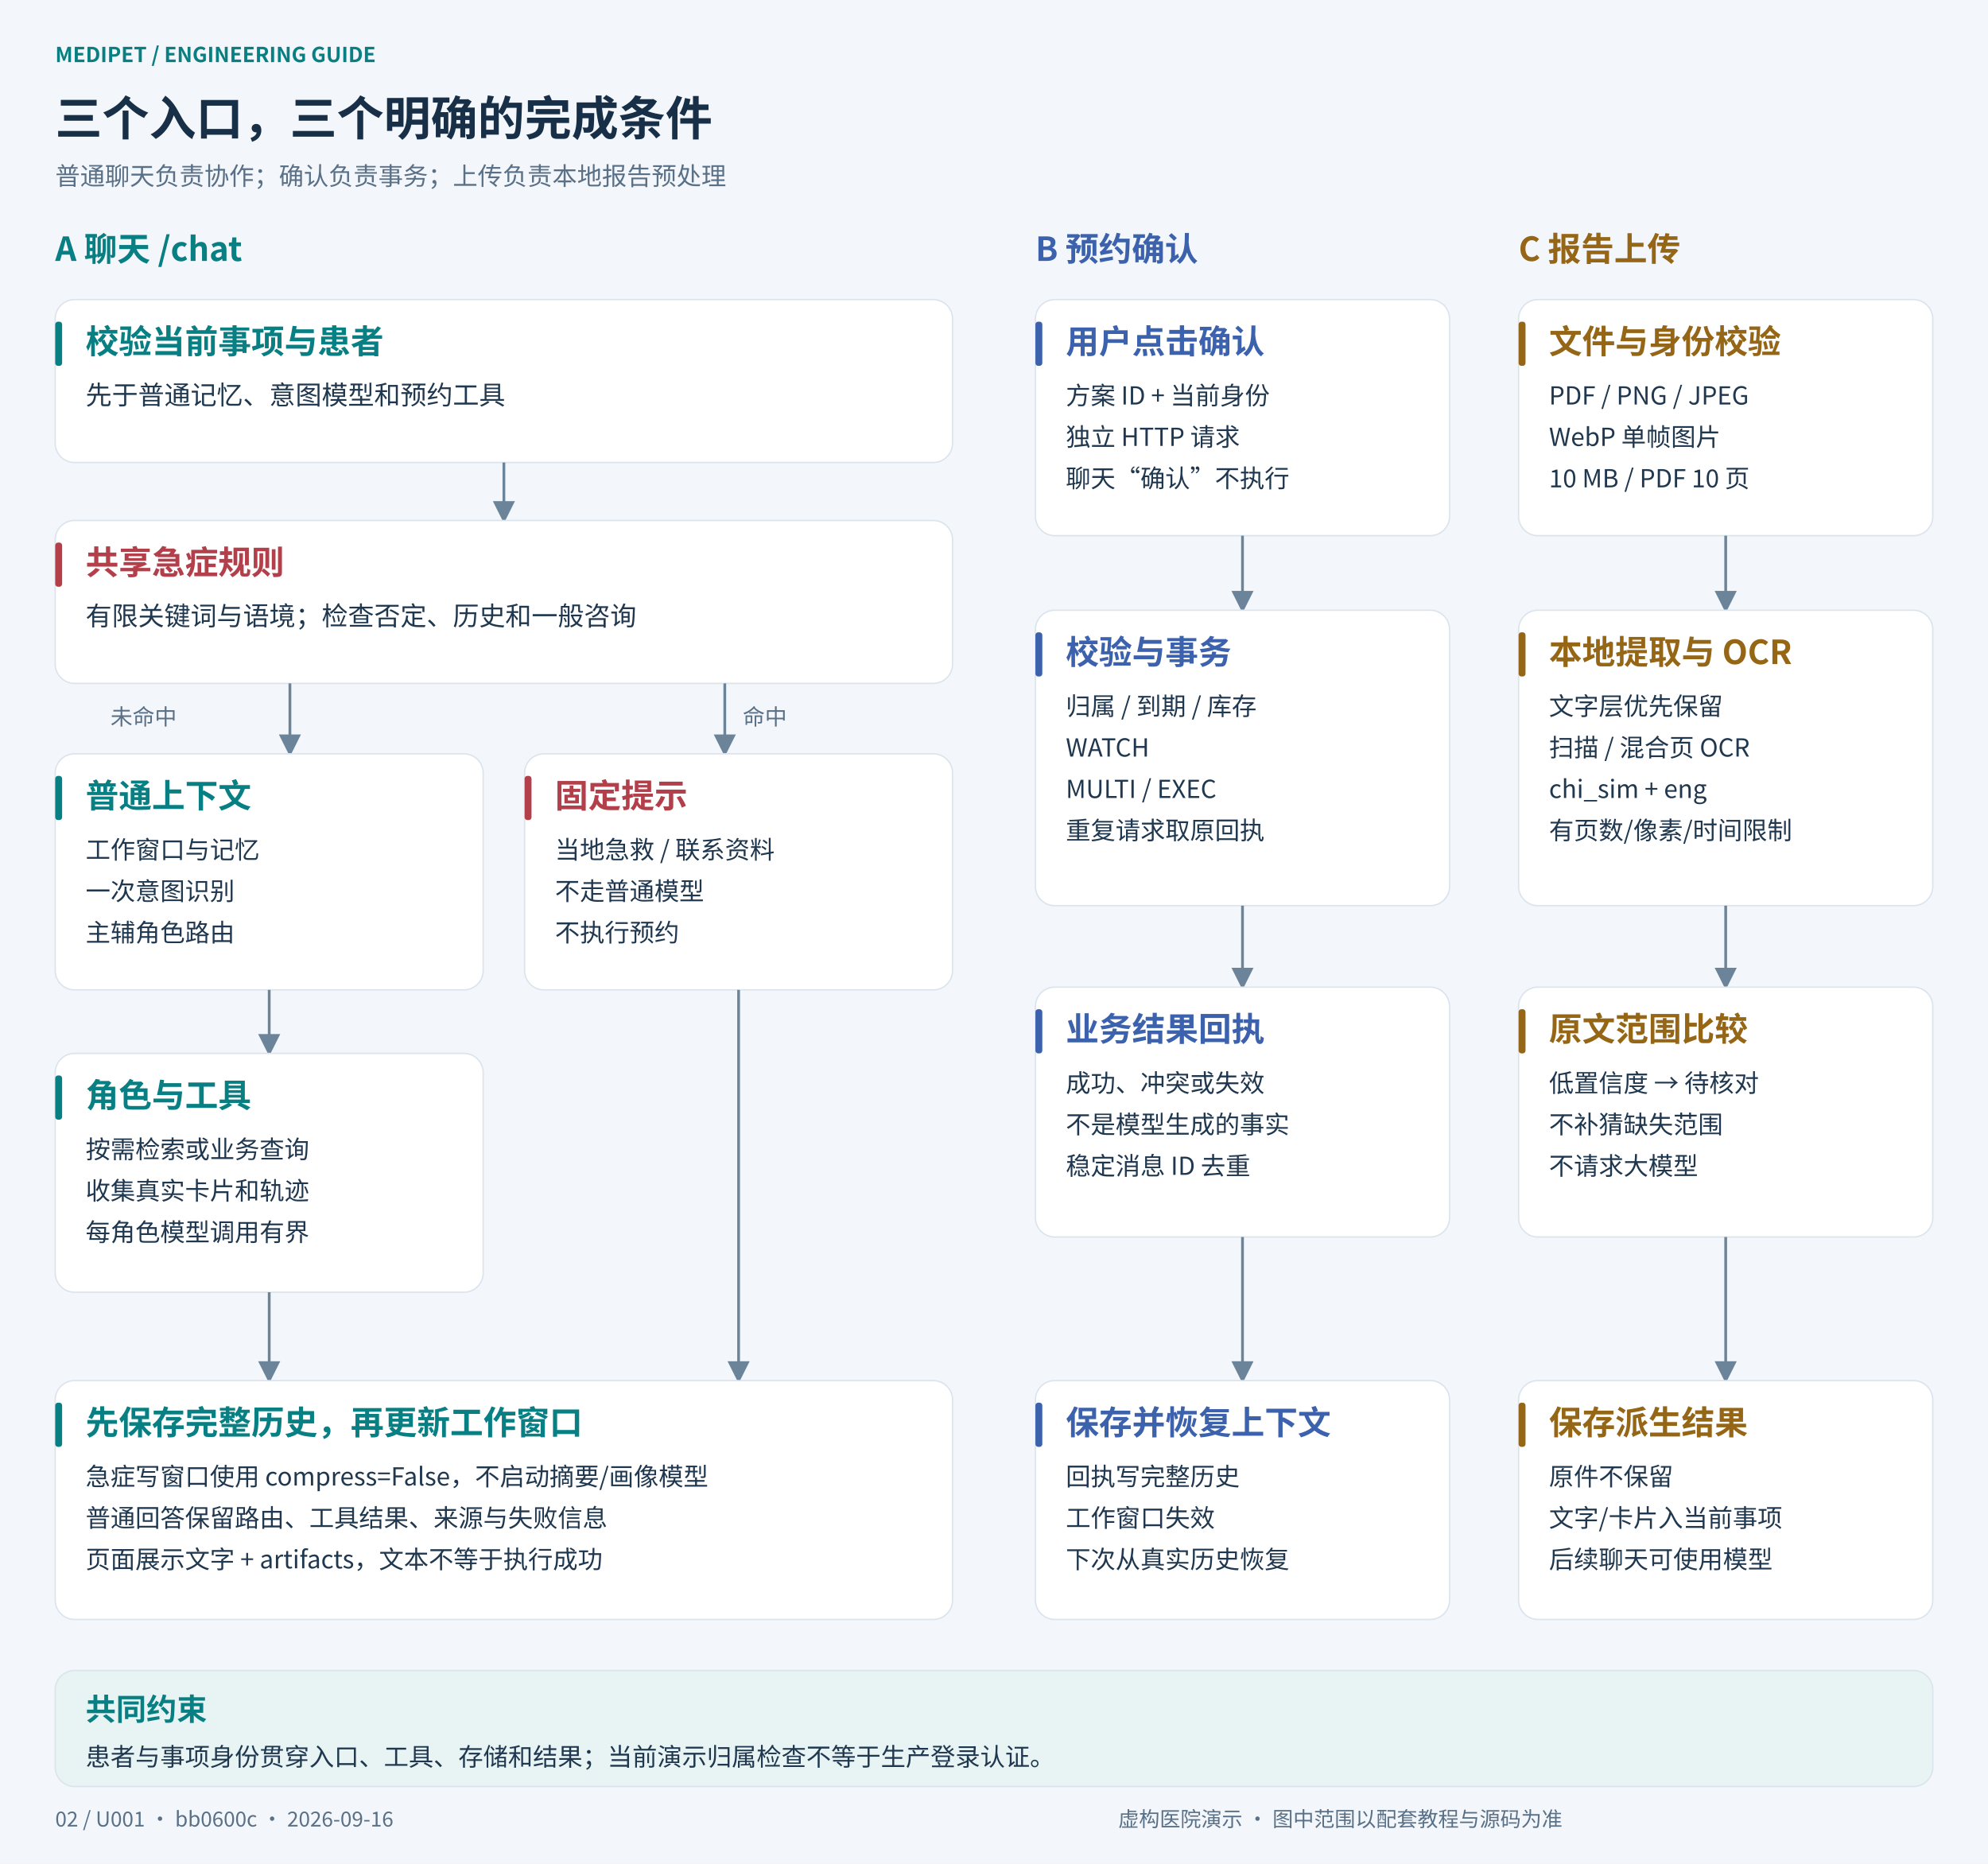
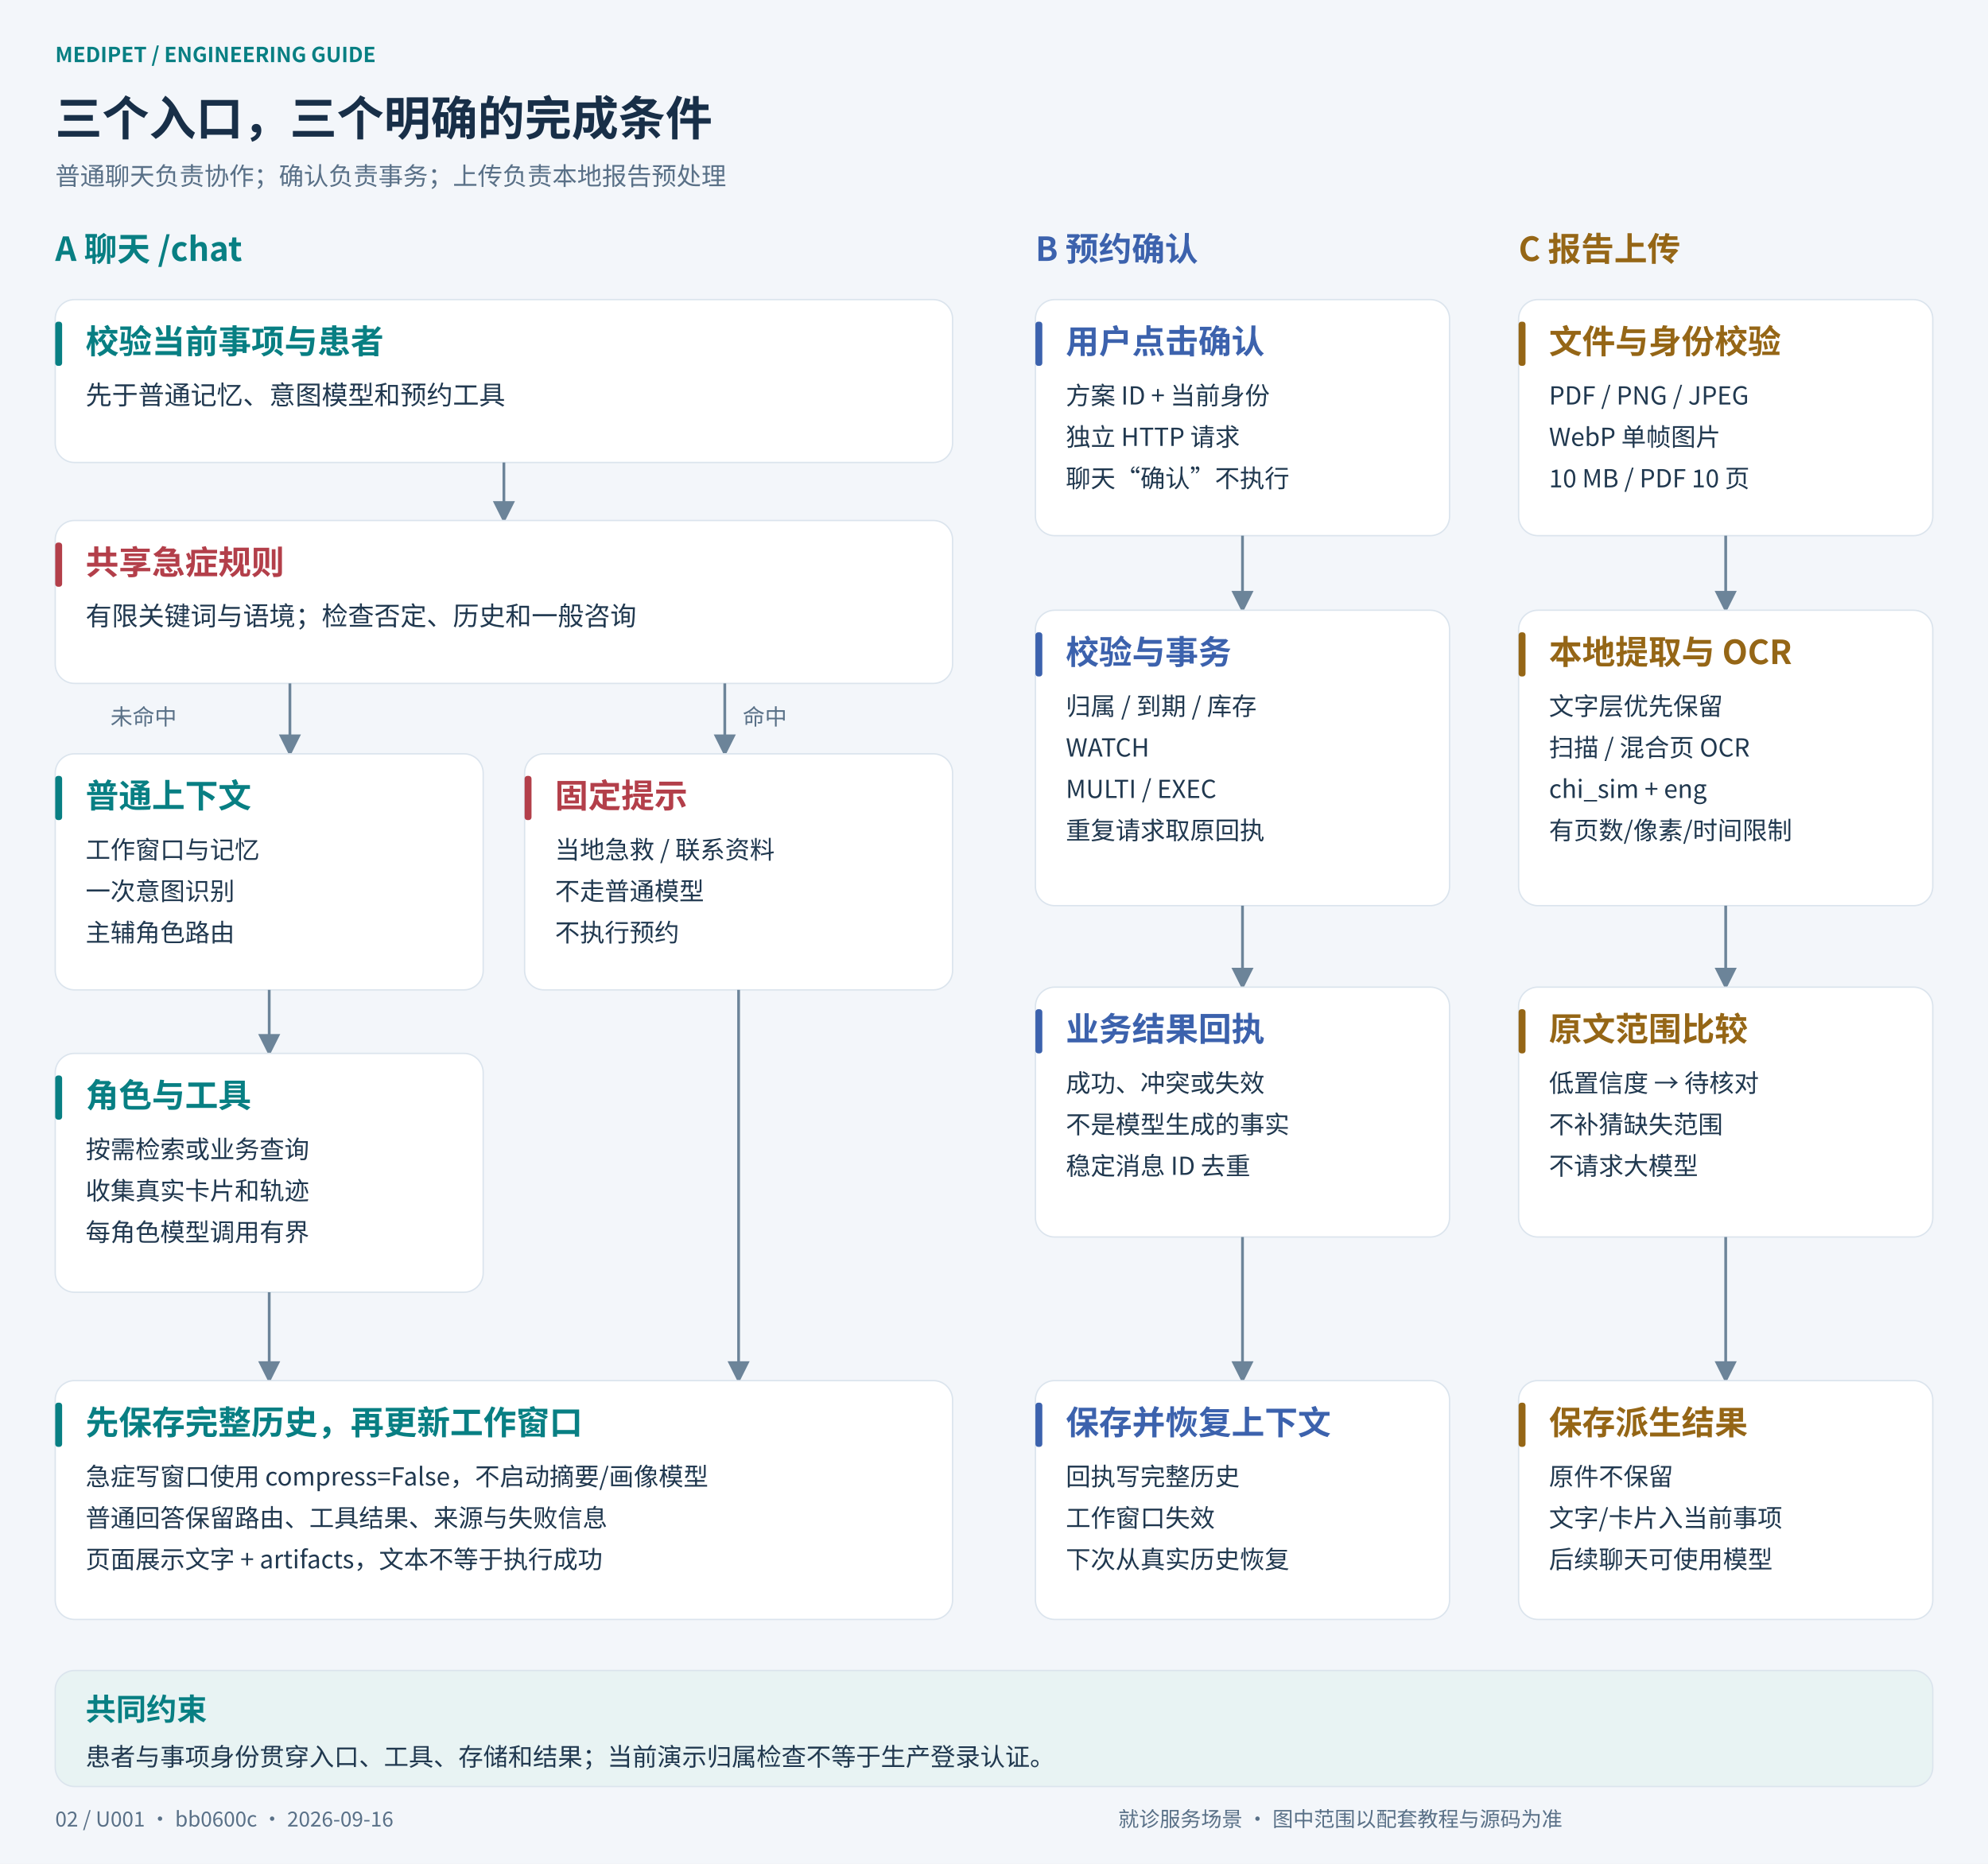
<svg xmlns="http://www.w3.org/2000/svg" width="1440" height="1350" viewBox="0 0 1440 1350" role="img" aria-labelledby="title desc">
  <defs>
    <marker id="arrow" markerWidth="8" markerHeight="8" refX="7" refY="4" orient="auto">
      <path d="M0 0L8 4L0 8Z" fill="#6c8499" />
    </marker>
  </defs>
  <rect width="1440" height="1350" fill="#f3f6fa" />
  <g font-family="Microsoft YaHei, Noto Sans CJK SC, Segoe UI, sans-serif">
    <text id="text-1" x="40" y="45" font-size="15" font-weight="700" fill="#087f83" data-max-width="1200">MEDIPET  /  ENGINEERING GUIDE</text>
    <text id="text-2" x="40" y="98" font-size="34" font-weight="700" fill="#182f48" data-max-width="1300">三个入口，三个明确的完成条件</text>
    <text id="text-3" x="40" y="134" font-size="18" font-weight="400" fill="#597087" data-max-width="1360">普通聊天负责协作；确认负责事务；上传负责本地报告预处理</text>
    <text id="text-4" x="40" y="1323" font-size="15" font-weight="400" fill="#597087" data-max-width="670">02  /  U001 · bb0600c · 2026-09-16</text>
-     <text id="text-5" x="810" y="1323" font-size="15" font-weight="400" fill="#597087" data-max-width="600">虚构医院演示  ·  图中范围以配套教程与源码为准</text>
+     <text id="text-5" x="810" y="1323" font-size="15" font-weight="400" fill="#597087" data-max-width="600">就诊服务场景  ·  图中范围以配套教程与源码为准</text>
    <text id="text-6" x="40" y="189" font-size="24" font-weight="700" fill="#087f83" data-max-width="650">A  聊天 /chat</text>
    <text id="text-7" x="750" y="189" font-size="24" font-weight="700" fill="#3c62ad" data-max-width="300">B  预约确认</text>
    <text id="text-8" x="1100" y="189" font-size="24" font-weight="700" fill="#956616" data-max-width="300">C  报告上传</text>
    <rect x="40" y="217" width="650" height="118" rx="14" fill="white" stroke="#dbe4ed" />
    <rect x="40" y="233" width="5" height="32" rx="2" fill="#087f83" />
    <text id="text-9" x="62" y="256" font-size="24" font-weight="700" fill="#087f83" data-max-width="606">校验当前事项与患者</text>
    <text id="text-10" x="62" y="293" font-size="19" font-weight="400" fill="#20384f" data-max-width="606">先于普通记忆、意图模型和预约工具</text>
    <polyline points="365,335 365,377" fill="none" stroke="#6c8499" stroke-width="2" marker-end="url(#arrow)" />
    <rect x="40" y="377" width="650" height="118" rx="14" fill="white" stroke="#dbe4ed" />
    <rect x="40" y="393" width="5" height="32" rx="2" fill="#b33f4a" />
    <text id="text-11" x="62" y="416" font-size="24" font-weight="700" fill="#b33f4a" data-max-width="606">共享急症规则</text>
    <text id="text-12" x="62" y="453" font-size="19" font-weight="400" fill="#20384f" data-max-width="606">有限关键词与语境；检查否定、历史和一般咨询</text>
    <polyline points="210,495 210,546" fill="none" stroke="#6c8499" stroke-width="2" marker-end="url(#arrow)" />
    <text id="text-13" x="80" y="525" font-size="16" font-weight="400" fill="#597087" data-max-width="750">未命中</text>
    <polyline points="525,495 525,546" fill="none" stroke="#6c8499" stroke-width="2" marker-end="url(#arrow)" />
    <text id="text-14" x="538" y="525" font-size="16" font-weight="400" fill="#597087" data-max-width="750">命中</text>
    <rect x="40" y="546" width="310" height="171" rx="14" fill="white" stroke="#dbe4ed" />
    <rect x="40" y="562" width="5" height="32" rx="2" fill="#087f83" />
    <text id="text-15" x="62" y="585" font-size="24" font-weight="700" fill="#087f83" data-max-width="266">普通上下文</text>
    <text id="text-16" x="62" y="622" font-size="18" font-weight="400" fill="#20384f" data-max-width="266">工作窗口与记忆</text>
    <text id="text-17" x="62" y="652" font-size="18" font-weight="400" fill="#20384f" data-max-width="266">一次意图识别</text>
    <text id="text-18" x="62" y="682" font-size="18" font-weight="400" fill="#20384f" data-max-width="266">主辅角色路由</text>
    <rect x="380" y="546" width="310" height="171" rx="14" fill="white" stroke="#dbe4ed" />
    <rect x="380" y="562" width="5" height="32" rx="2" fill="#b33f4a" />
    <text id="text-19" x="402" y="585" font-size="24" font-weight="700" fill="#b33f4a" data-max-width="266">固定提示</text>
    <text id="text-20" x="402" y="622" font-size="18" font-weight="400" fill="#20384f" data-max-width="266">当地急救 / 联系资料</text>
    <text id="text-21" x="402" y="652" font-size="18" font-weight="400" fill="#20384f" data-max-width="266">不走普通模型</text>
    <text id="text-22" x="402" y="682" font-size="18" font-weight="400" fill="#20384f" data-max-width="266">不执行预约</text>
    <polyline points="195,717 195,763" fill="none" stroke="#6c8499" stroke-width="2" marker-end="url(#arrow)" />
    <rect x="40" y="763" width="310" height="173" rx="14" fill="white" stroke="#dbe4ed" />
    <rect x="40" y="779" width="5" height="32" rx="2" fill="#087f83" />
    <text id="text-23" x="62" y="802" font-size="24" font-weight="700" fill="#087f83" data-max-width="266">角色与工具</text>
    <text id="text-24" x="62" y="839" font-size="18" font-weight="400" fill="#20384f" data-max-width="266">按需检索或业务查询</text>
    <text id="text-25" x="62" y="869" font-size="18" font-weight="400" fill="#20384f" data-max-width="266">收集真实卡片和轨迹</text>
    <text id="text-26" x="62" y="899" font-size="18" font-weight="400" fill="#20384f" data-max-width="266">每角色模型调用有界</text>
    <polyline points="535,717 535,1000" fill="none" stroke="#6c8499" stroke-width="2" marker-end="url(#arrow)" />
    <polyline points="195,936 195,1000" fill="none" stroke="#6c8499" stroke-width="2" marker-end="url(#arrow)" />
    <rect x="40" y="1000" width="650" height="173" rx="14" fill="white" stroke="#dbe4ed" />
    <rect x="40" y="1016" width="5" height="32" rx="2" fill="#087f83" />
    <text id="text-27" x="62" y="1039" font-size="24" font-weight="700" fill="#087f83" data-max-width="606">先保存完整历史，再更新工作窗口</text>
    <text id="text-28" x="62" y="1076" font-size="18" font-weight="400" fill="#20384f" data-max-width="606">急症写窗口使用 compress=False，不启动摘要/画像模型</text>
    <text id="text-29" x="62" y="1106" font-size="18" font-weight="400" fill="#20384f" data-max-width="606">普通回答保留路由、工具结果、来源与失败信息</text>
    <text id="text-30" x="62" y="1136" font-size="18" font-weight="400" fill="#20384f" data-max-width="606">页面展示文字 + artifacts，文本不等于执行成功</text>
    <rect x="750" y="217" width="300" height="171" rx="14" fill="white" stroke="#dbe4ed" />
    <rect x="750" y="233" width="5" height="32" rx="2" fill="#3c62ad" />
    <text id="text-31" x="772" y="256" font-size="24" font-weight="700" fill="#3c62ad" data-max-width="256">用户点击确认</text>
    <text id="text-32" x="772" y="293" font-size="18" font-weight="400" fill="#20384f" data-max-width="256">方案 ID + 当前身份</text>
    <text id="text-33" x="772" y="323" font-size="18" font-weight="400" fill="#20384f" data-max-width="256">独立 HTTP 请求</text>
    <text id="text-34" x="772" y="353" font-size="18" font-weight="400" fill="#20384f" data-max-width="256">聊天“确认”不执行</text>
    <polyline points="900,388 900,442" fill="none" stroke="#6c8499" stroke-width="2" marker-end="url(#arrow)" />
    <rect x="750" y="442" width="300" height="214" rx="14" fill="white" stroke="#dbe4ed" />
    <rect x="750" y="458" width="5" height="32" rx="2" fill="#3c62ad" />
    <text id="text-35" x="772" y="481" font-size="24" font-weight="700" fill="#3c62ad" data-max-width="256">校验与事务</text>
    <text id="text-36" x="772" y="518" font-size="18" font-weight="400" fill="#20384f" data-max-width="256">归属 / 到期 / 库存</text>
    <text id="text-37" x="772" y="548" font-size="18" font-weight="400" fill="#20384f" data-max-width="256">WATCH</text>
    <text id="text-38" x="772" y="578" font-size="18" font-weight="400" fill="#20384f" data-max-width="256">MULTI / EXEC</text>
    <text id="text-39" x="772" y="608" font-size="18" font-weight="400" fill="#20384f" data-max-width="256">重复请求取原回执</text>
    <polyline points="900,656 900,715" fill="none" stroke="#6c8499" stroke-width="2" marker-end="url(#arrow)" />
    <rect x="750" y="715" width="300" height="181" rx="14" fill="white" stroke="#dbe4ed" />
    <rect x="750" y="731" width="5" height="32" rx="2" fill="#3c62ad" />
    <text id="text-40" x="772" y="754" font-size="24" font-weight="700" fill="#3c62ad" data-max-width="256">业务结果回执</text>
    <text id="text-41" x="772" y="791" font-size="18" font-weight="400" fill="#20384f" data-max-width="256">成功、冲突或失效</text>
    <text id="text-42" x="772" y="821" font-size="18" font-weight="400" fill="#20384f" data-max-width="256">不是模型生成的事实</text>
    <text id="text-43" x="772" y="851" font-size="18" font-weight="400" fill="#20384f" data-max-width="256">稳定消息 ID 去重</text>
    <polyline points="900,896 900,1000" fill="none" stroke="#6c8499" stroke-width="2" marker-end="url(#arrow)" />
    <rect x="750" y="1000" width="300" height="173" rx="14" fill="white" stroke="#dbe4ed" />
    <rect x="750" y="1016" width="5" height="32" rx="2" fill="#3c62ad" />
    <text id="text-44" x="772" y="1039" font-size="24" font-weight="700" fill="#3c62ad" data-max-width="256">保存并恢复上下文</text>
    <text id="text-45" x="772" y="1076" font-size="18" font-weight="400" fill="#20384f" data-max-width="256">回执写完整历史</text>
    <text id="text-46" x="772" y="1106" font-size="18" font-weight="400" fill="#20384f" data-max-width="256">工作窗口失效</text>
    <text id="text-47" x="772" y="1136" font-size="18" font-weight="400" fill="#20384f" data-max-width="256">下次从真实历史恢复</text>
    <rect x="1100" y="217" width="300" height="171" rx="14" fill="white" stroke="#dbe4ed" />
    <rect x="1100" y="233" width="5" height="32" rx="2" fill="#956616" />
    <text id="text-48" x="1122" y="256" font-size="24" font-weight="700" fill="#956616" data-max-width="256">文件与身份校验</text>
    <text id="text-49" x="1122" y="293" font-size="18" font-weight="400" fill="#20384f" data-max-width="256">PDF / PNG / JPEG</text>
    <text id="text-50" x="1122" y="323" font-size="18" font-weight="400" fill="#20384f" data-max-width="256">WebP 单帧图片</text>
    <text id="text-51" x="1122" y="353" font-size="18" font-weight="400" fill="#20384f" data-max-width="256">10 MB / PDF 10 页</text>
    <polyline points="1250,388 1250,442" fill="none" stroke="#6c8499" stroke-width="2" marker-end="url(#arrow)" />
    <rect x="1100" y="442" width="300" height="214" rx="14" fill="white" stroke="#dbe4ed" />
    <rect x="1100" y="458" width="5" height="32" rx="2" fill="#956616" />
    <text id="text-52" x="1122" y="481" font-size="24" font-weight="700" fill="#956616" data-max-width="256">本地提取与 OCR</text>
    <text id="text-53" x="1122" y="518" font-size="18" font-weight="400" fill="#20384f" data-max-width="256">文字层优先保留</text>
    <text id="text-54" x="1122" y="548" font-size="18" font-weight="400" fill="#20384f" data-max-width="256">扫描 / 混合页 OCR</text>
    <text id="text-55" x="1122" y="578" font-size="18" font-weight="400" fill="#20384f" data-max-width="256">chi_sim + eng</text>
    <text id="text-56" x="1122" y="608" font-size="18" font-weight="400" fill="#20384f" data-max-width="256">有页数/像素/时间限制</text>
    <polyline points="1250,656 1250,715" fill="none" stroke="#6c8499" stroke-width="2" marker-end="url(#arrow)" />
    <rect x="1100" y="715" width="300" height="181" rx="14" fill="white" stroke="#dbe4ed" />
    <rect x="1100" y="731" width="5" height="32" rx="2" fill="#956616" />
    <text id="text-57" x="1122" y="754" font-size="24" font-weight="700" fill="#956616" data-max-width="256">原文范围比较</text>
    <text id="text-58" x="1122" y="791" font-size="18" font-weight="400" fill="#20384f" data-max-width="256">低置信度 → 待核对</text>
    <text id="text-59" x="1122" y="821" font-size="18" font-weight="400" fill="#20384f" data-max-width="256">不补猜缺失范围</text>
    <text id="text-60" x="1122" y="851" font-size="18" font-weight="400" fill="#20384f" data-max-width="256">不请求大模型</text>
    <polyline points="1250,896 1250,1000" fill="none" stroke="#6c8499" stroke-width="2" marker-end="url(#arrow)" />
    <rect x="1100" y="1000" width="300" height="173" rx="14" fill="white" stroke="#dbe4ed" />
    <rect x="1100" y="1016" width="5" height="32" rx="2" fill="#956616" />
    <text id="text-61" x="1122" y="1039" font-size="24" font-weight="700" fill="#956616" data-max-width="256">保存派生结果</text>
    <text id="text-62" x="1122" y="1076" font-size="18" font-weight="400" fill="#20384f" data-max-width="256">原件不保留</text>
    <text id="text-63" x="1122" y="1106" font-size="18" font-weight="400" fill="#20384f" data-max-width="256">文字/卡片入当前事项</text>
    <text id="text-64" x="1122" y="1136" font-size="18" font-weight="400" fill="#20384f" data-max-width="256">后续聊天可使用模型</text>
    <rect x="40" y="1210" width="1360" height="84" rx="14" fill="#e8f3f3" stroke="#dbe4ed" />
    <text id="text-65" x="62" y="1246" font-size="22" font-weight="700" fill="#087f83" data-max-width="1316">共同约束</text>
    <text id="text-66" x="62" y="1279" font-size="18" font-weight="400" fill="#20384f" data-max-width="1316">患者与事项身份贯穿入口、工具、存储和结果；当前演示归属检查不等于生产登录认证。</text>
  </g>
</svg>
